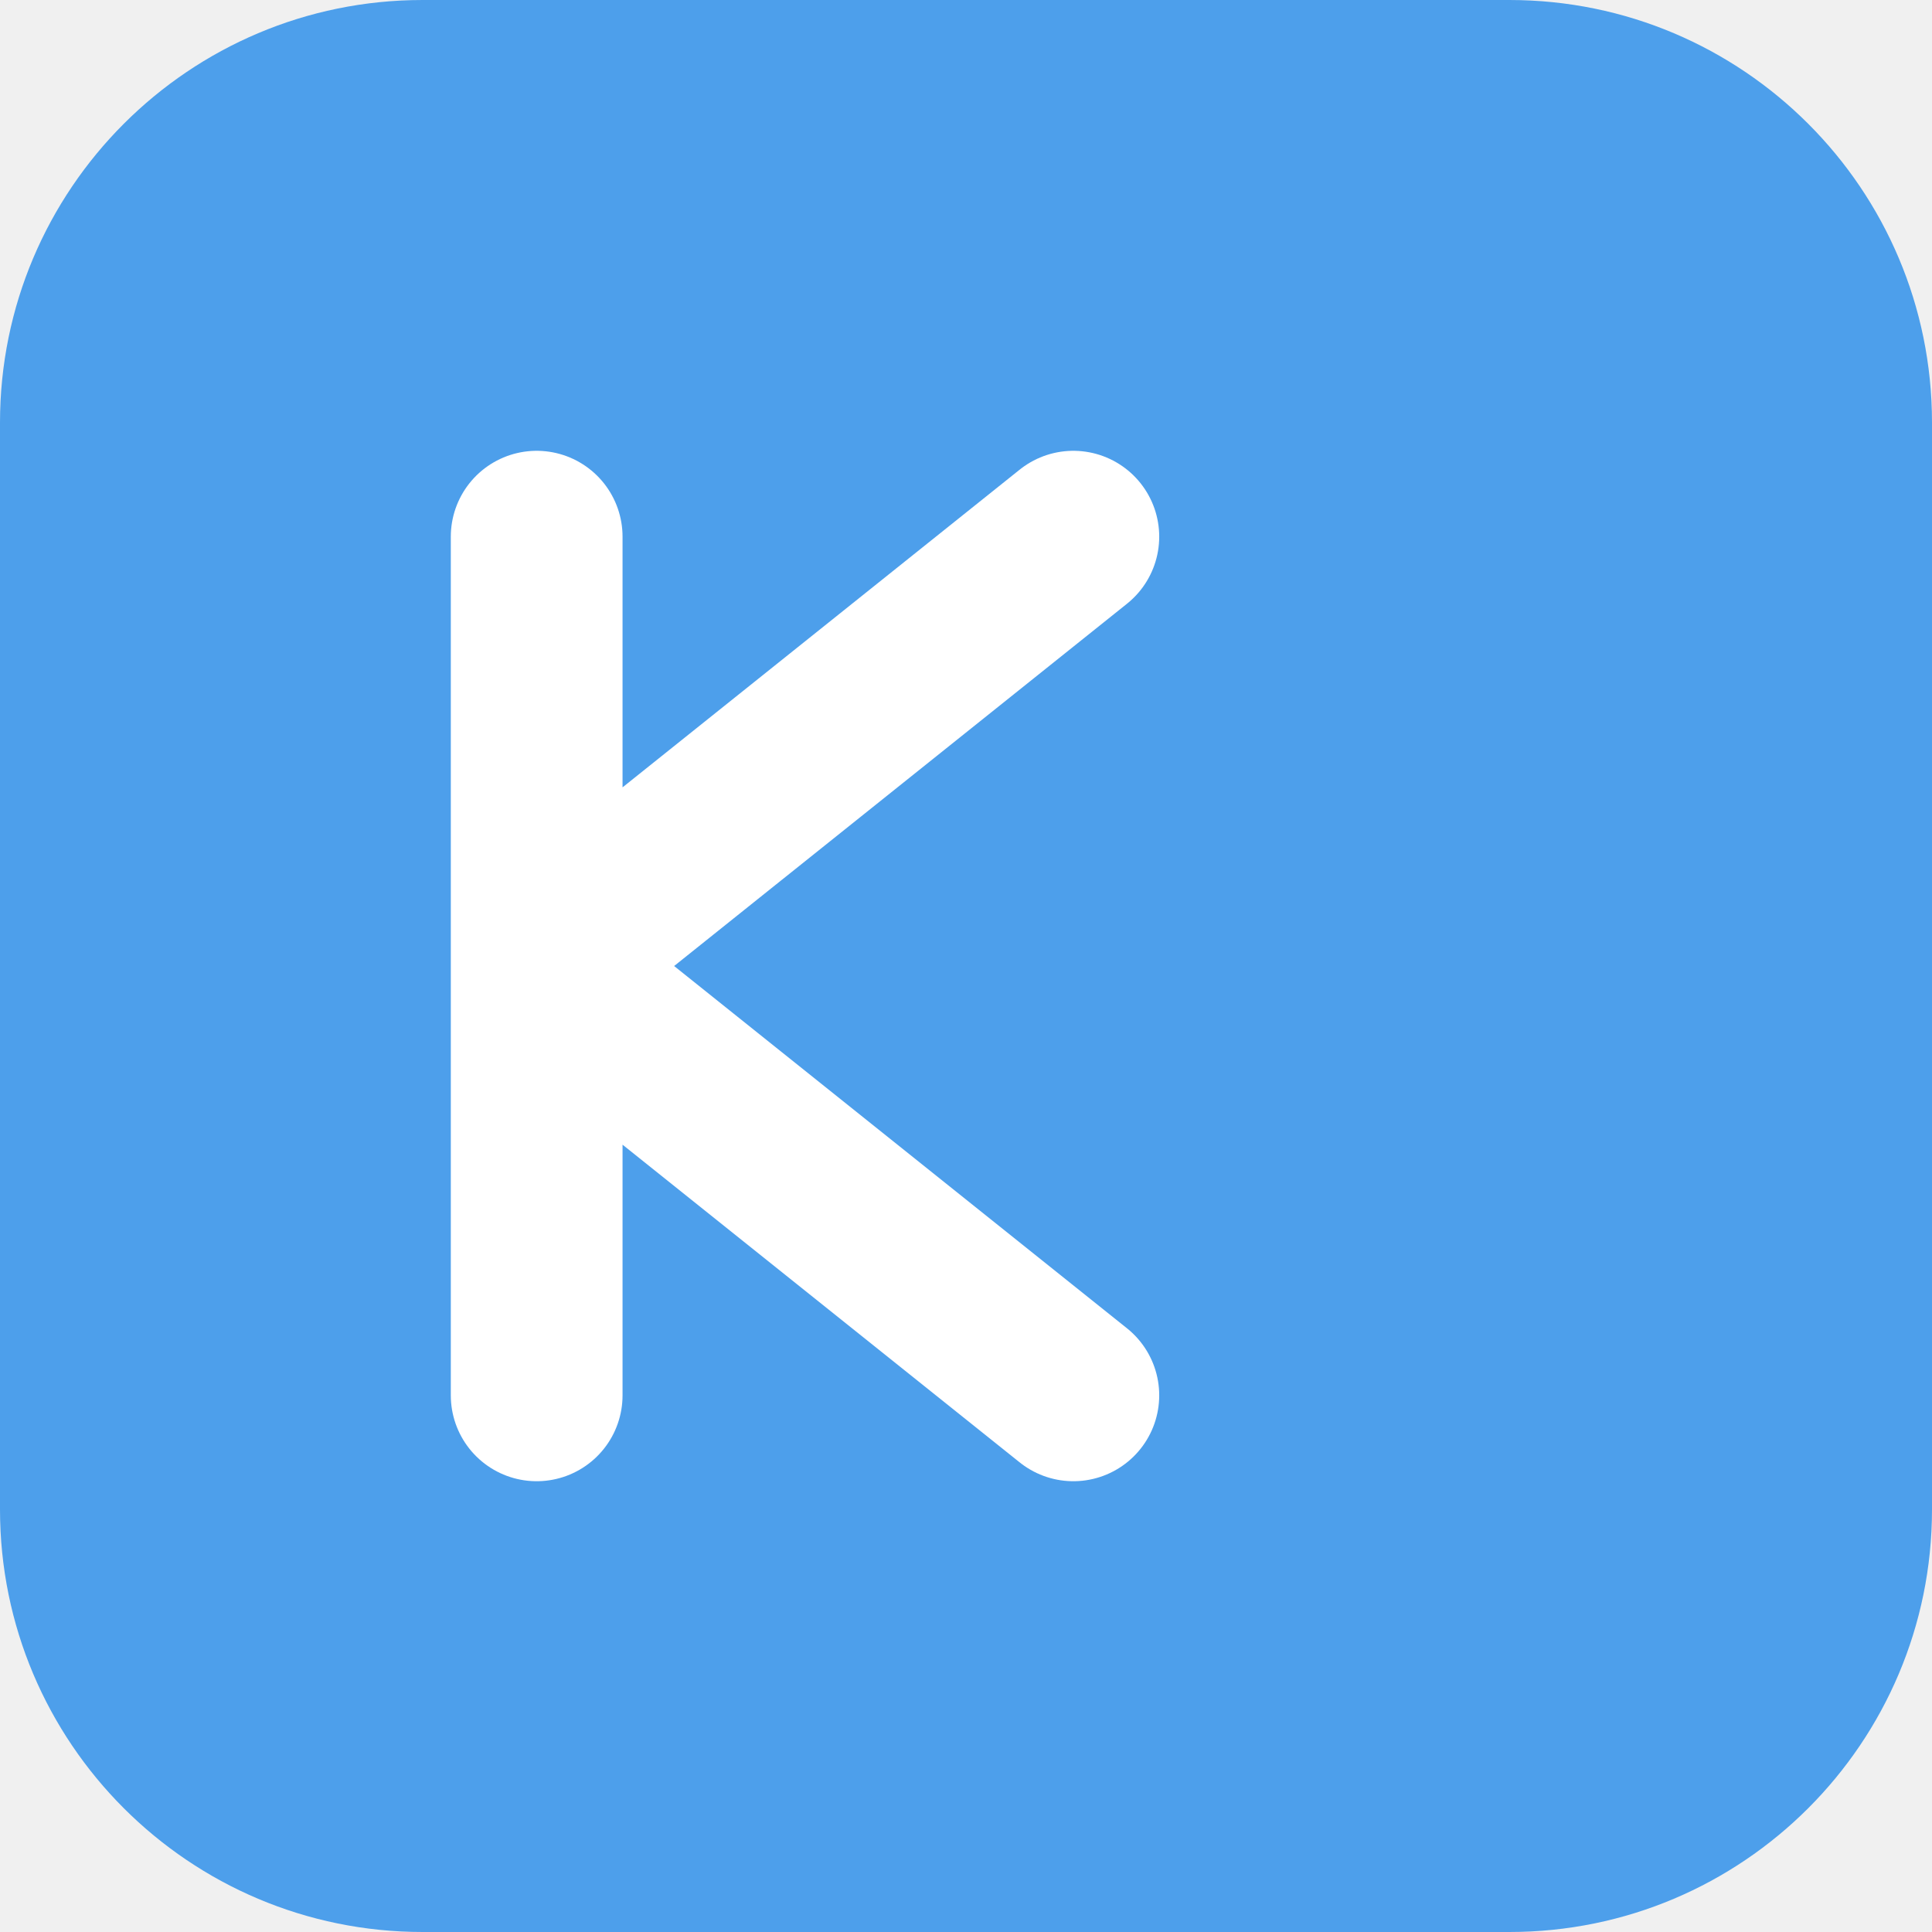
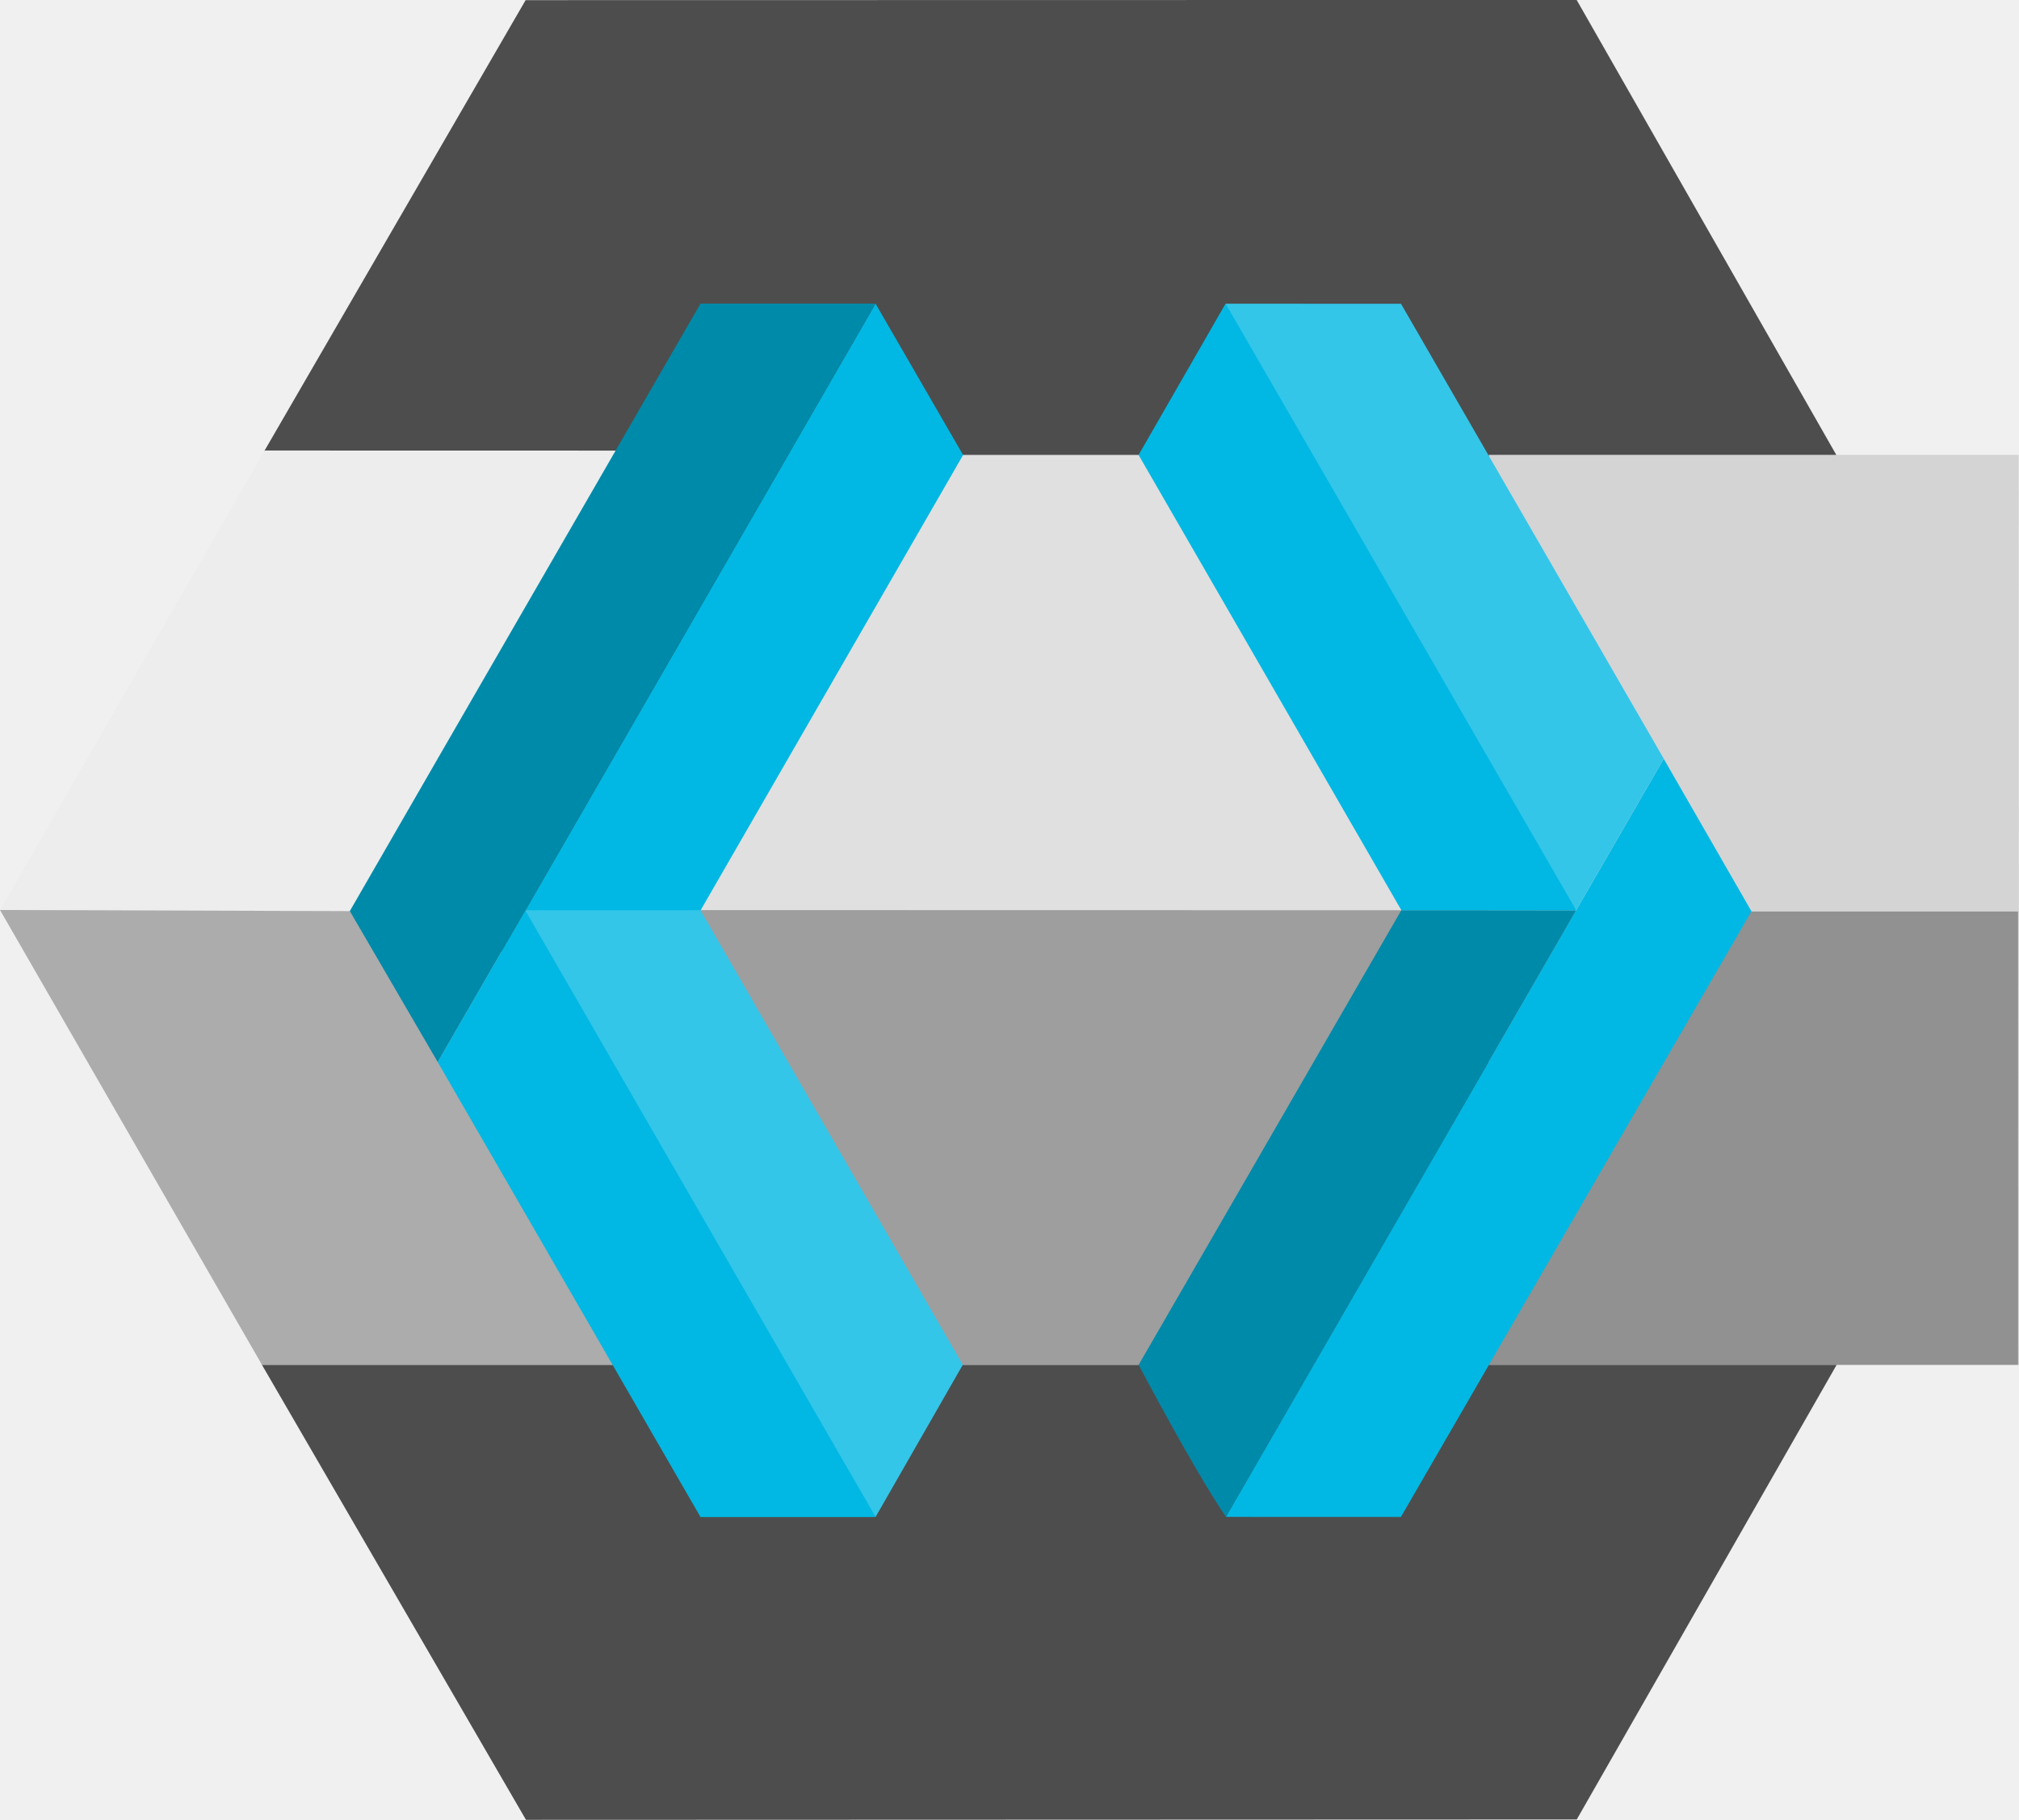
- <svg xmlns="http://www.w3.org/2000/svg" viewBox="0 0 64 64" width="64" height="64">
-   <rect width="64" height="64" rx="14" fill="#4D9FEB" />
-   <g transform="translate(0,0) scale(3.5556)">
-     <path d="M5 5v8M5 9l5-4M5 9l5 4" stroke="#fff" stroke-width="1.6" fill="none" stroke-linecap="round" stroke-linejoin="round" />
-   </g>
+ <svg xmlns="http://www.w3.org/2000/svg" width="167.117" height="150.658" viewBox="0 0 44.216 39.861">
+   <path d="m88.61 138.456 5.716-9.865 23.018-.004 5.686 9.965.007 19.932-5.691 9.957-23.012.008-5.782-9.965z" style="display:inline;fill:#4d4d4d;fill-opacity:1;stroke-width:.265" transform="translate(-82.815 -128.588)" />
+   <path d="M88.552 158.481h10.375l-5.699-10.041 4.634-9.982-9.252-.002-5.795 10.065" style="fill:#ededed;fill-opacity:1;fill-rule:nonzero;stroke:none;stroke-width:.331" transform="translate(-82.815 -128.588)" />
+   <path d="M102.073 158.481h7.582l6.706-9.773-6.589-10.156h-8.921l-5.373 9.814z" style="fill:#e0e0e0;fill-opacity:1;fill-rule:nonzero;stroke:none;stroke-width:.331" transform="translate(-82.815 -128.588)" />
+   <path d="m82.815 148.52 5.738 9.964h10.374l-5.636-9.93z" style="fill:#acacac;fill-opacity:1;fill-rule:nonzero;stroke:none;stroke-width:.331" transform="translate(-82.815 -128.588)" />
+   <path d="m95.589 148.522 6.484 9.963h7.582l6.601-9.959z" style="fill:#9e9e9e;fill-opacity:1;fill-rule:nonzero;stroke:none;stroke-width:.331" transform="translate(-82.815 -128.588)" />
+   <path d="m98.157 148.529-1.958.569-1.877-.572 7.667-13.288 1.918 3.316" style="fill:#00b8e3;fill-opacity:1;fill-rule:nonzero;stroke:none;stroke-width:.331" transform="translate(-82.815 -128.588)" />
+   <path d="m103.9 158.482-1.909 3.332-5.093-5.487-2.58-7.797v-.004h3.838" style="fill:#33c6e9;fill-opacity:1;fill-rule:nonzero;stroke:none;stroke-width:.331" transform="translate(-82.815 -128.588)" />
+   <path d="M94.322 148.526h-.003v.003l-1.918 3.322-1.925-3.307 1.952-3.386 5.728-9.92h3.834" style="fill:#008aaa;fill-opacity:1;fill-rule:nonzero;stroke:none;stroke-width:.331" transform="translate(-82.815 -128.588)" />
+   <path d="M115.42 158.481h11.611l-.007-19.93h-11.605z" style="fill:#d4d4d4;fill-opacity:1;fill-rule:nonzero;stroke:none;stroke-width:.331" transform="translate(-82.815 -128.588)" />
+   <path d="M115.42 148.554v9.93h11.59v-9.93z" style="fill:#919191;fill-opacity:1;fill-rule:nonzero;stroke:none;stroke-width:.331" transform="translate(-82.815 -128.588)" />
+   <path d="M101.992 161.817h-3.836l-5.755-9.966 1.918-3.321z" style="fill:#00b8e3;fill-opacity:1;fill-rule:nonzero;stroke:none;stroke-width:.331" transform="translate(-82.815 -128.588)" />
+   <path d="m117.333 148.526-7.669 13.289c-.705-1.036-1.913-3.331-1.913-3.331l5.753-9.959z" style="fill:#008aaa;fill-opacity:1;fill-rule:nonzero;stroke:none;stroke-width:.331" transform="translate(-82.815 -128.588)" />
+   <path d="m113.495 161.815-3.831-.001 7.67-13.288 1.917-3.317 1.921 3.34m-3.839-.023h-3.828l-5.755-9.973 1.905-3.314 4.658 5.922z" style="fill:#00b8e3;fill-opacity:1;fill-rule:nonzero;stroke:none;stroke-width:.331" transform="translate(-82.815 -128.588)" />
+   <path d="M119.25 145.205v.003l-1.917 3.318-7.677-13.286 3.841.002z" style="fill:#33c6e9;fill-opacity:1;fill-rule:nonzero;stroke:none;stroke-width:.331" transform="translate(-82.815 -128.588)" />
</svg>
